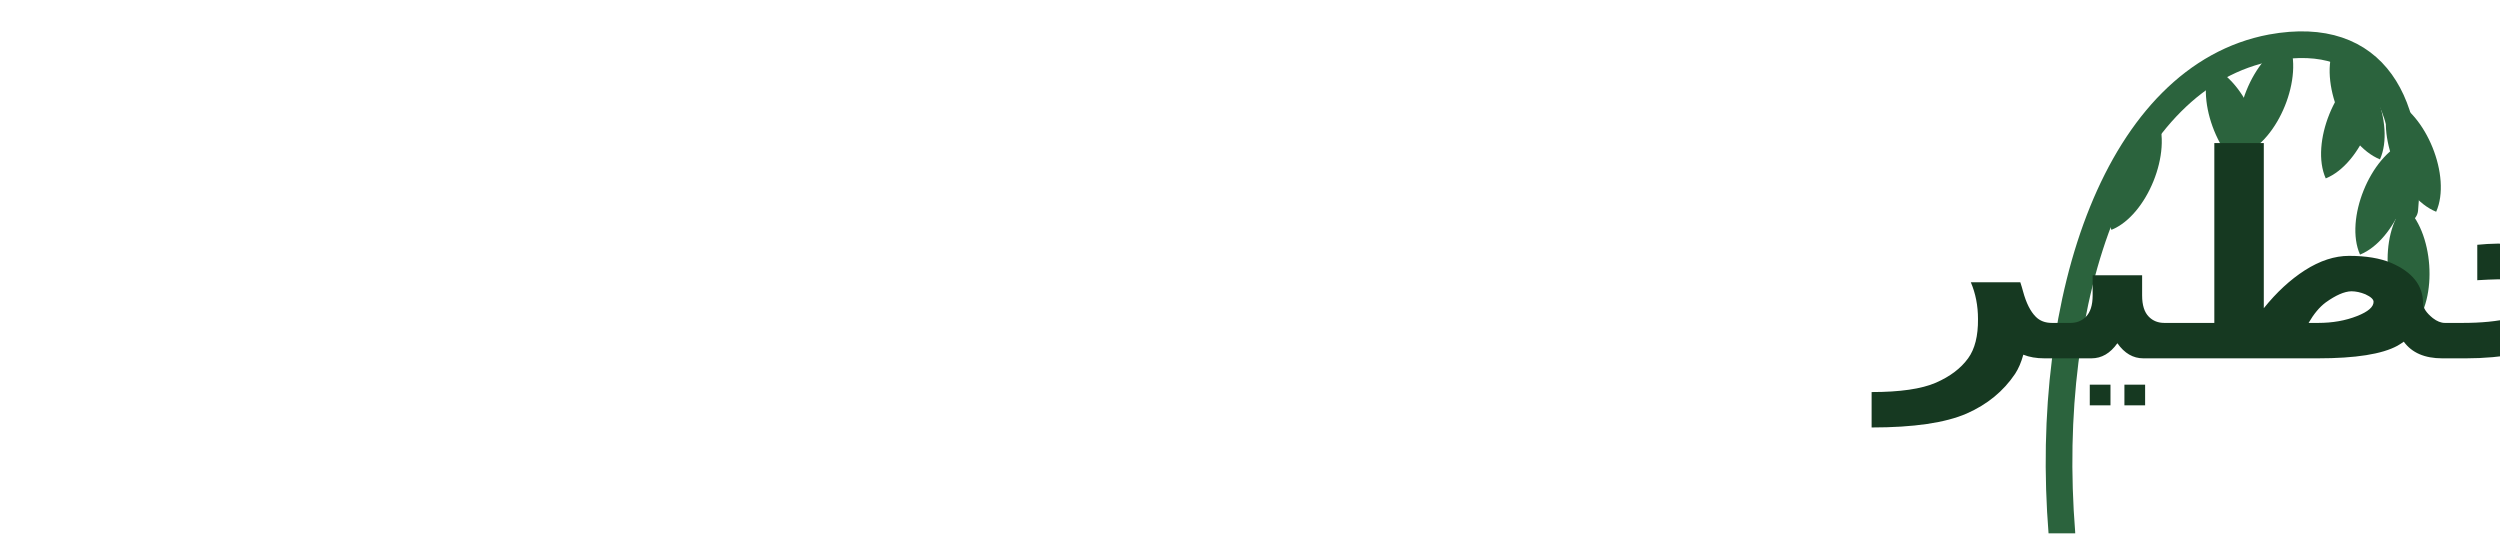
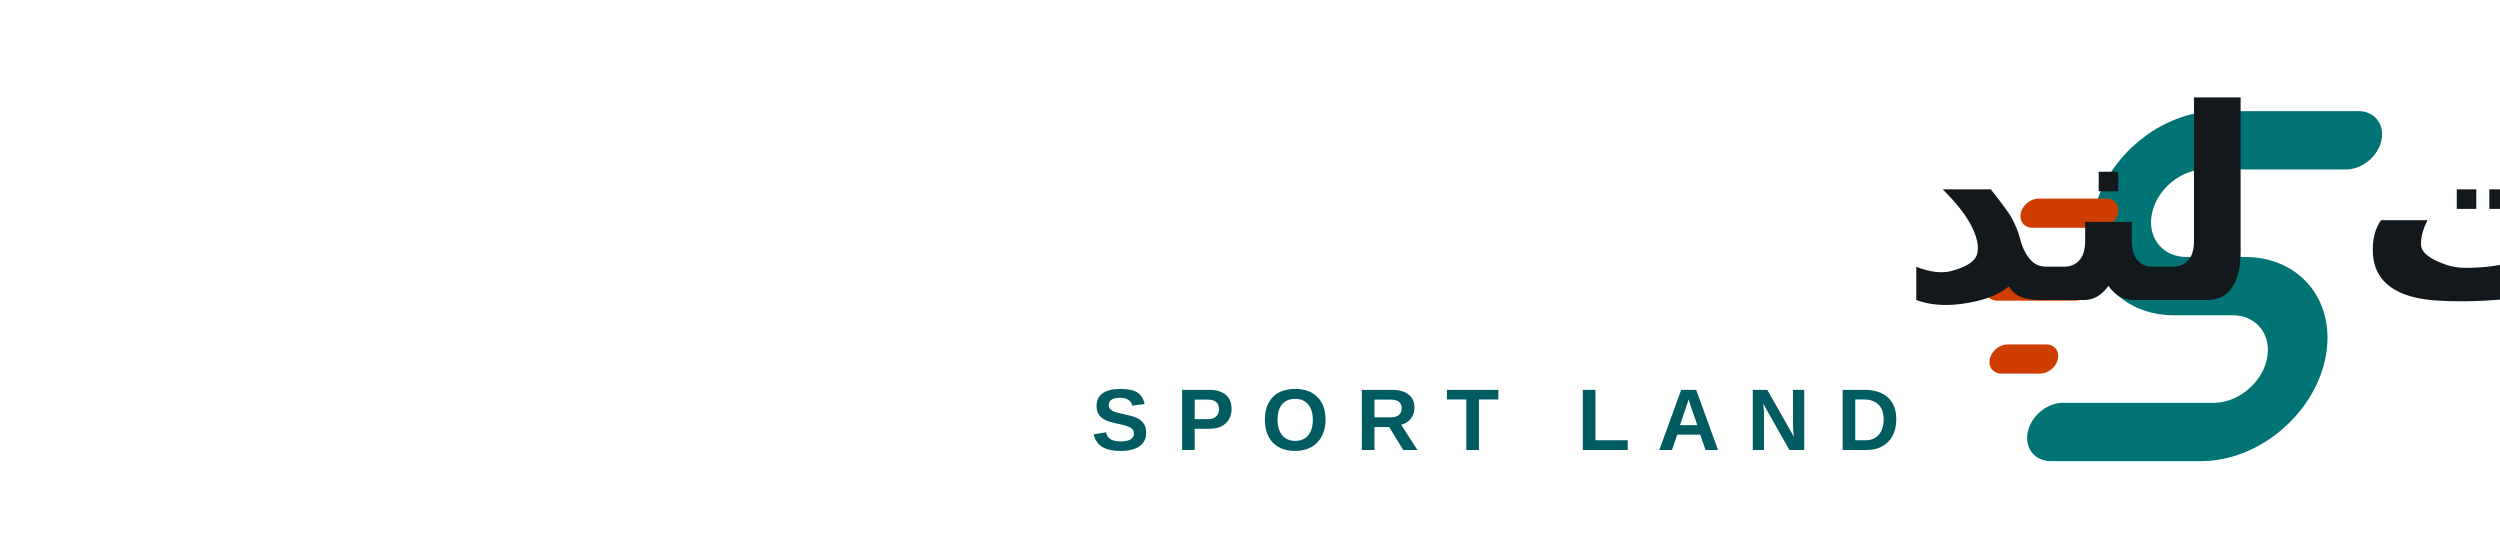
- <svg xmlns="http://www.w3.org/2000/svg" viewBox="0 0 300 64" role="img" aria-label="برنج خطیر">
-   <svg x="236" y="0" width="64" height="64" viewBox="10 5 56 56">
-     <g stroke="#2b633d">
-       <path d="M20 61C18 36 26 13 42 10C53 8 57 16 56 27" fill="none" stroke-width="2.8" stroke-linecap="round" />
-     </g>
-     <g fill="#2b633d">
-       <path d="M0-6.4C2.9-3.6 2.9 3.6 0 6.4C-2.9 3.6-2.9-3.6 0-6.4Z" transform="translate(27.6 23.2) rotate(22)" />
-       <path d="M0-6.4C2.9-3.6 2.9 3.6 0 6.4C-2.9 3.6-2.9-3.6 0-6.4Z" transform="translate(38 17.9) rotate(-22)" />
-       <path d="M0-6.4C2.9-3.6 2.9 3.6 0 6.4C-2.9 3.6-2.9-3.6 0-6.4Z" transform="translate(41.4 15.3) rotate(22)" />
-       <path d="M0-6.4C2.9-3.6 2.9 3.6 0 6.4C-2.9 3.6-2.9-3.6 0-6.4Z" transform="translate(51 15.8) rotate(-22)" />
-       <path d="M0-6.4C2.9-3.6 2.9 3.6 0 6.4C-2.9 3.6-2.9-3.6 0-6.4Z" transform="translate(50.1 17.8) rotate(22)" />
-       <path d="M0-6.4C2.9-3.6 2.9 3.6 0 6.4C-2.9 3.6-2.9-3.6 0-6.4Z" transform="translate(56.9 21.3) rotate(-22)" />
-       <path d="M0-6.4C2.9-3.6 2.9 3.6 0 6.4C-2.9 3.6-2.9-3.6 0-6.4Z" transform="translate(53.7 25.8) rotate(22)" />
-       <path d="M0-6.4C2.9-3.6 2.9 3.6 0 6.4C-2.9 3.6-2.9-3.6 0-6.4Z" transform="translate(56.4 33) rotate(-4)" />
+ <svg xmlns="http://www.w3.org/2000/svg" viewBox="0 0 300 64" role="img" aria-label="اسپرت لند | Sport Land">
+   <svg x="236" y="4" width="56" height="56" viewBox="0 0 48 48">
+     <g fill="none" stroke="#007375" stroke-linecap="round" stroke-linejoin="round" transform="skewX(-12) translate(6 0)">
+       <path d="M36 11H21.5a7.5 7.5 0 0 0 0 15h6a7.5 7.5 0 0 1 0 15H12" stroke-width="6" />
+       <path d="M5 18.5h7M3 26h8M5 33.5h4" stroke-width="3" stroke="#ce3e00" />
    </g>
  </svg>
-   <text x="226" y="43" text-anchor="end" direction="rtl" font-family="Peyda, payda, Vazirmatn, Tahoma, sans-serif" font-weight="900" font-size="34" fill="#163921">برنج خطیر</text>
+   <text x="228" y="36" text-anchor="end" direction="rtl" font-family="Peyda, payda, Vazirmatn, Tahoma, sans-serif" font-weight="900" font-size="32" fill="#12181b">اسپرت لند</text>
+   <text x="228" y="54" text-anchor="end" font-family="Arial, Helvetica, sans-serif" font-weight="700" font-size="10.5" letter-spacing="3.2" fill="#005c61">SPORT LAND</text>
</svg>
